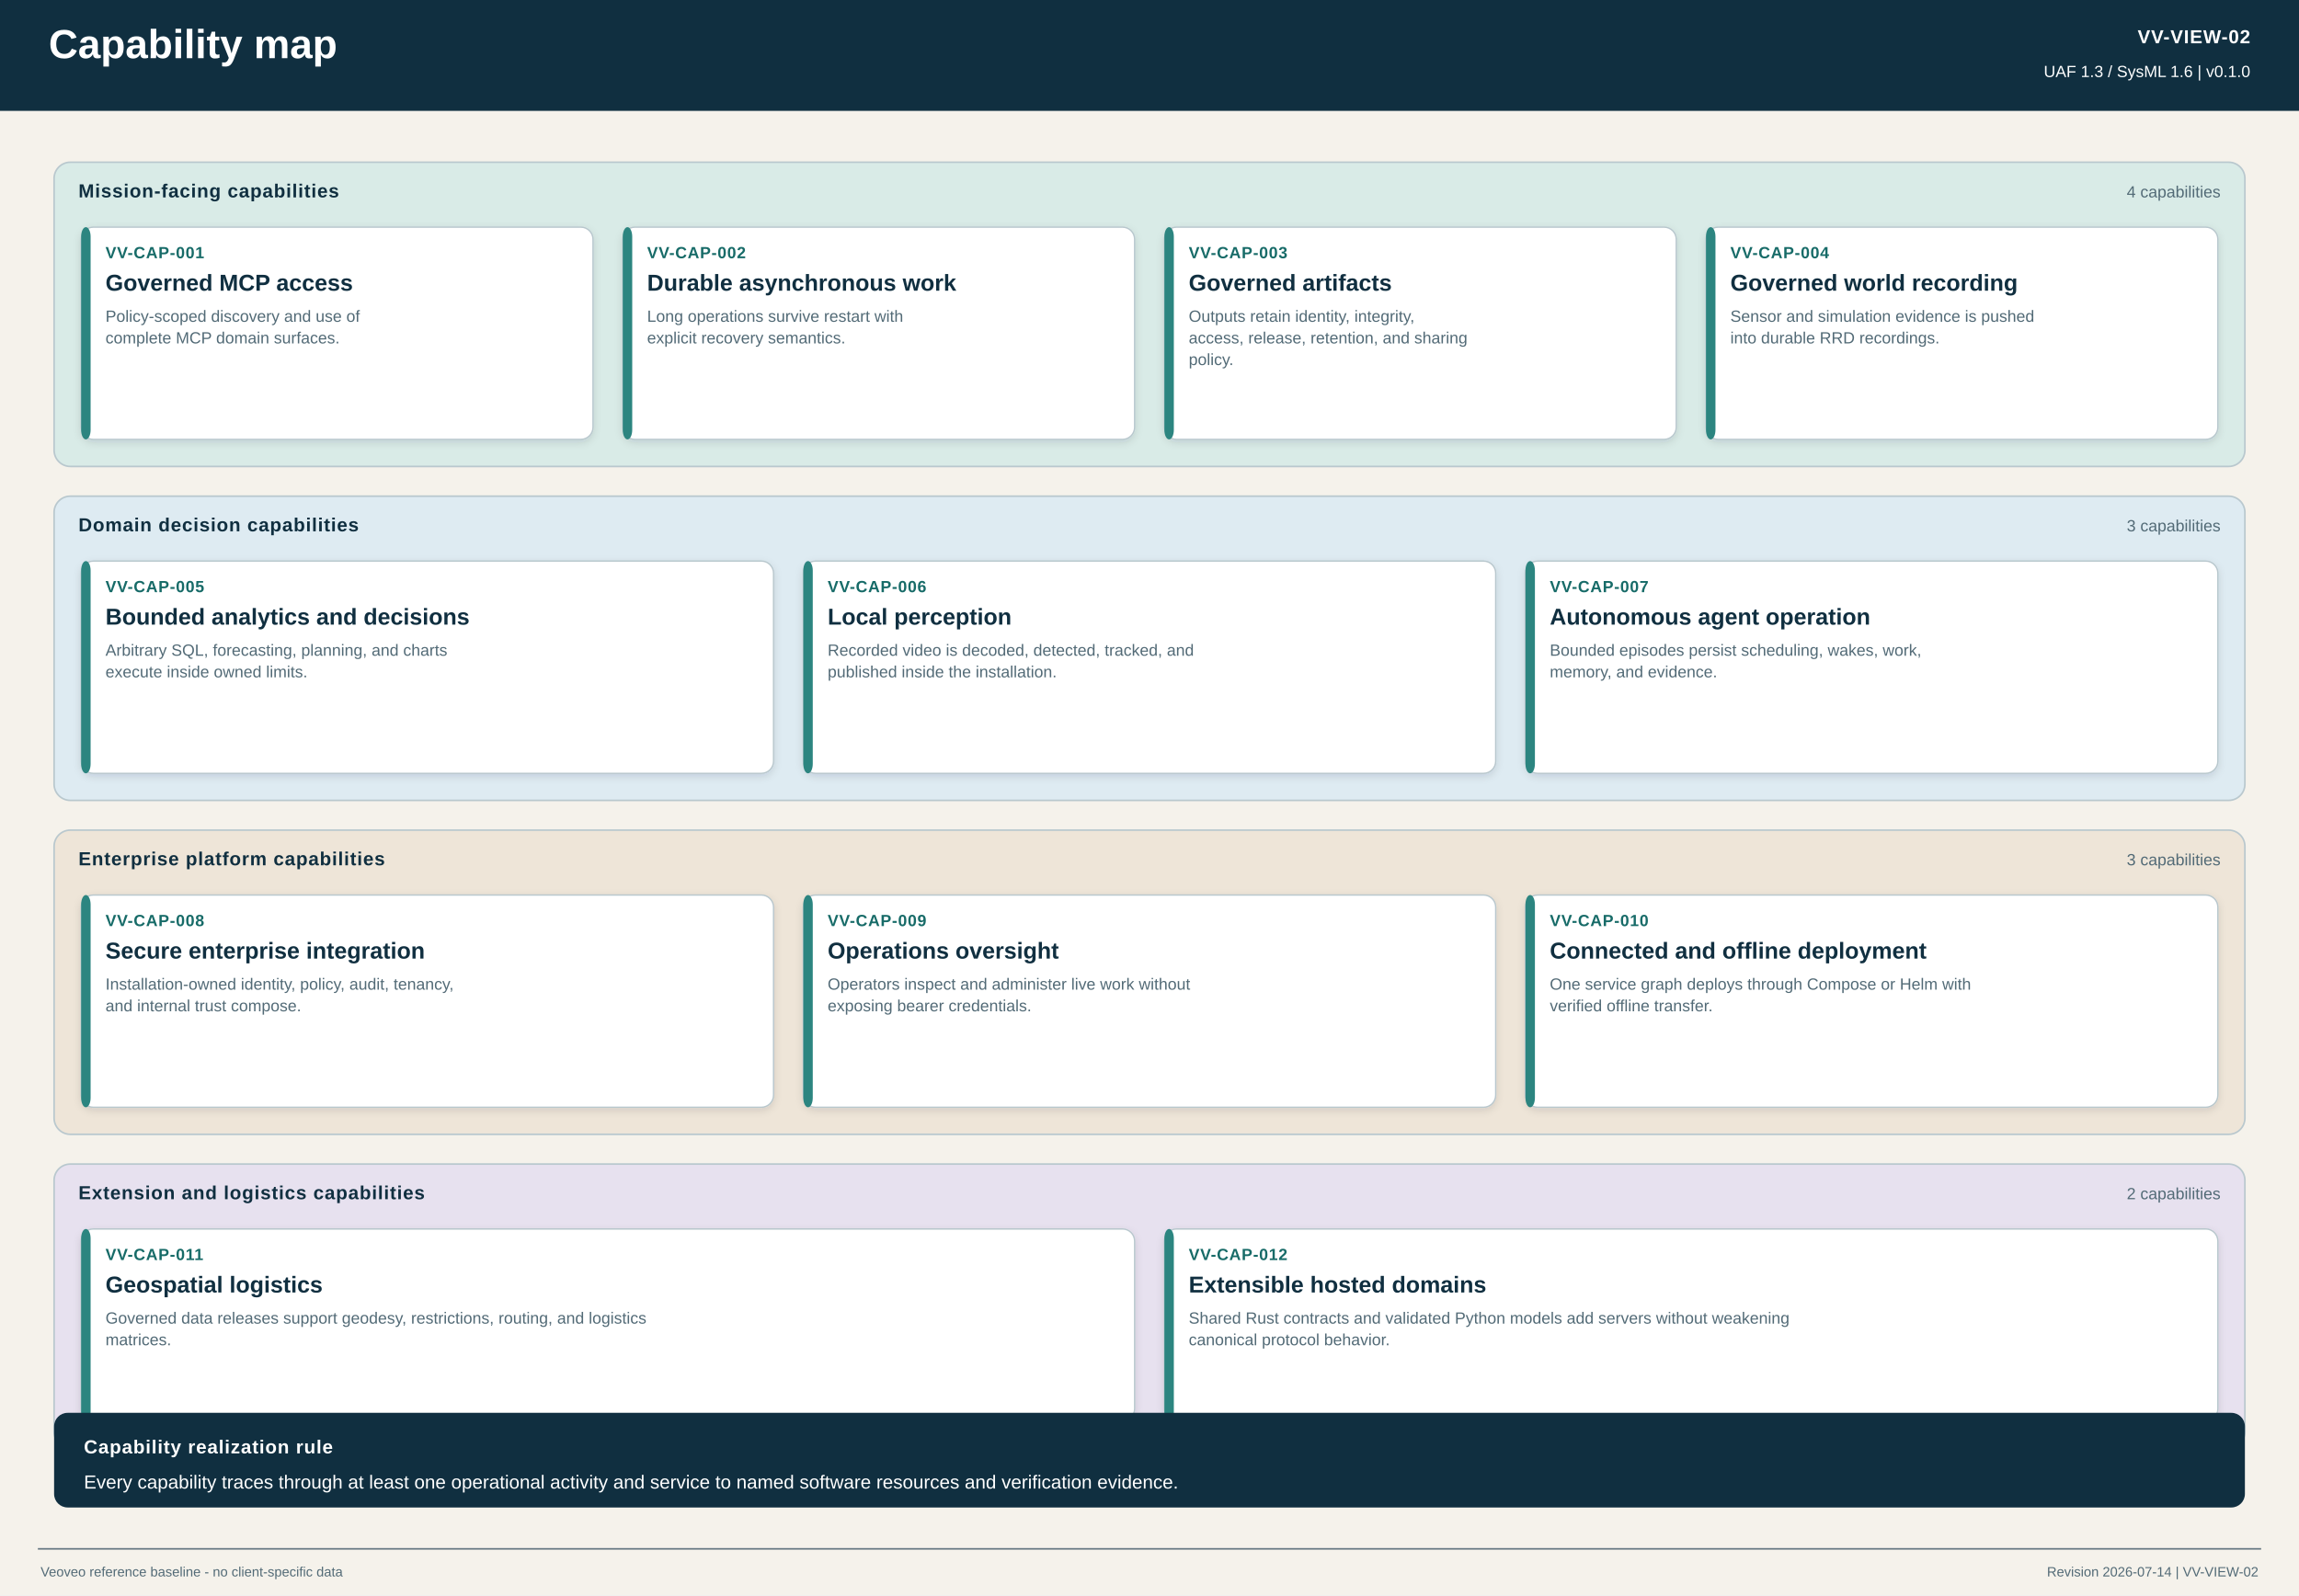
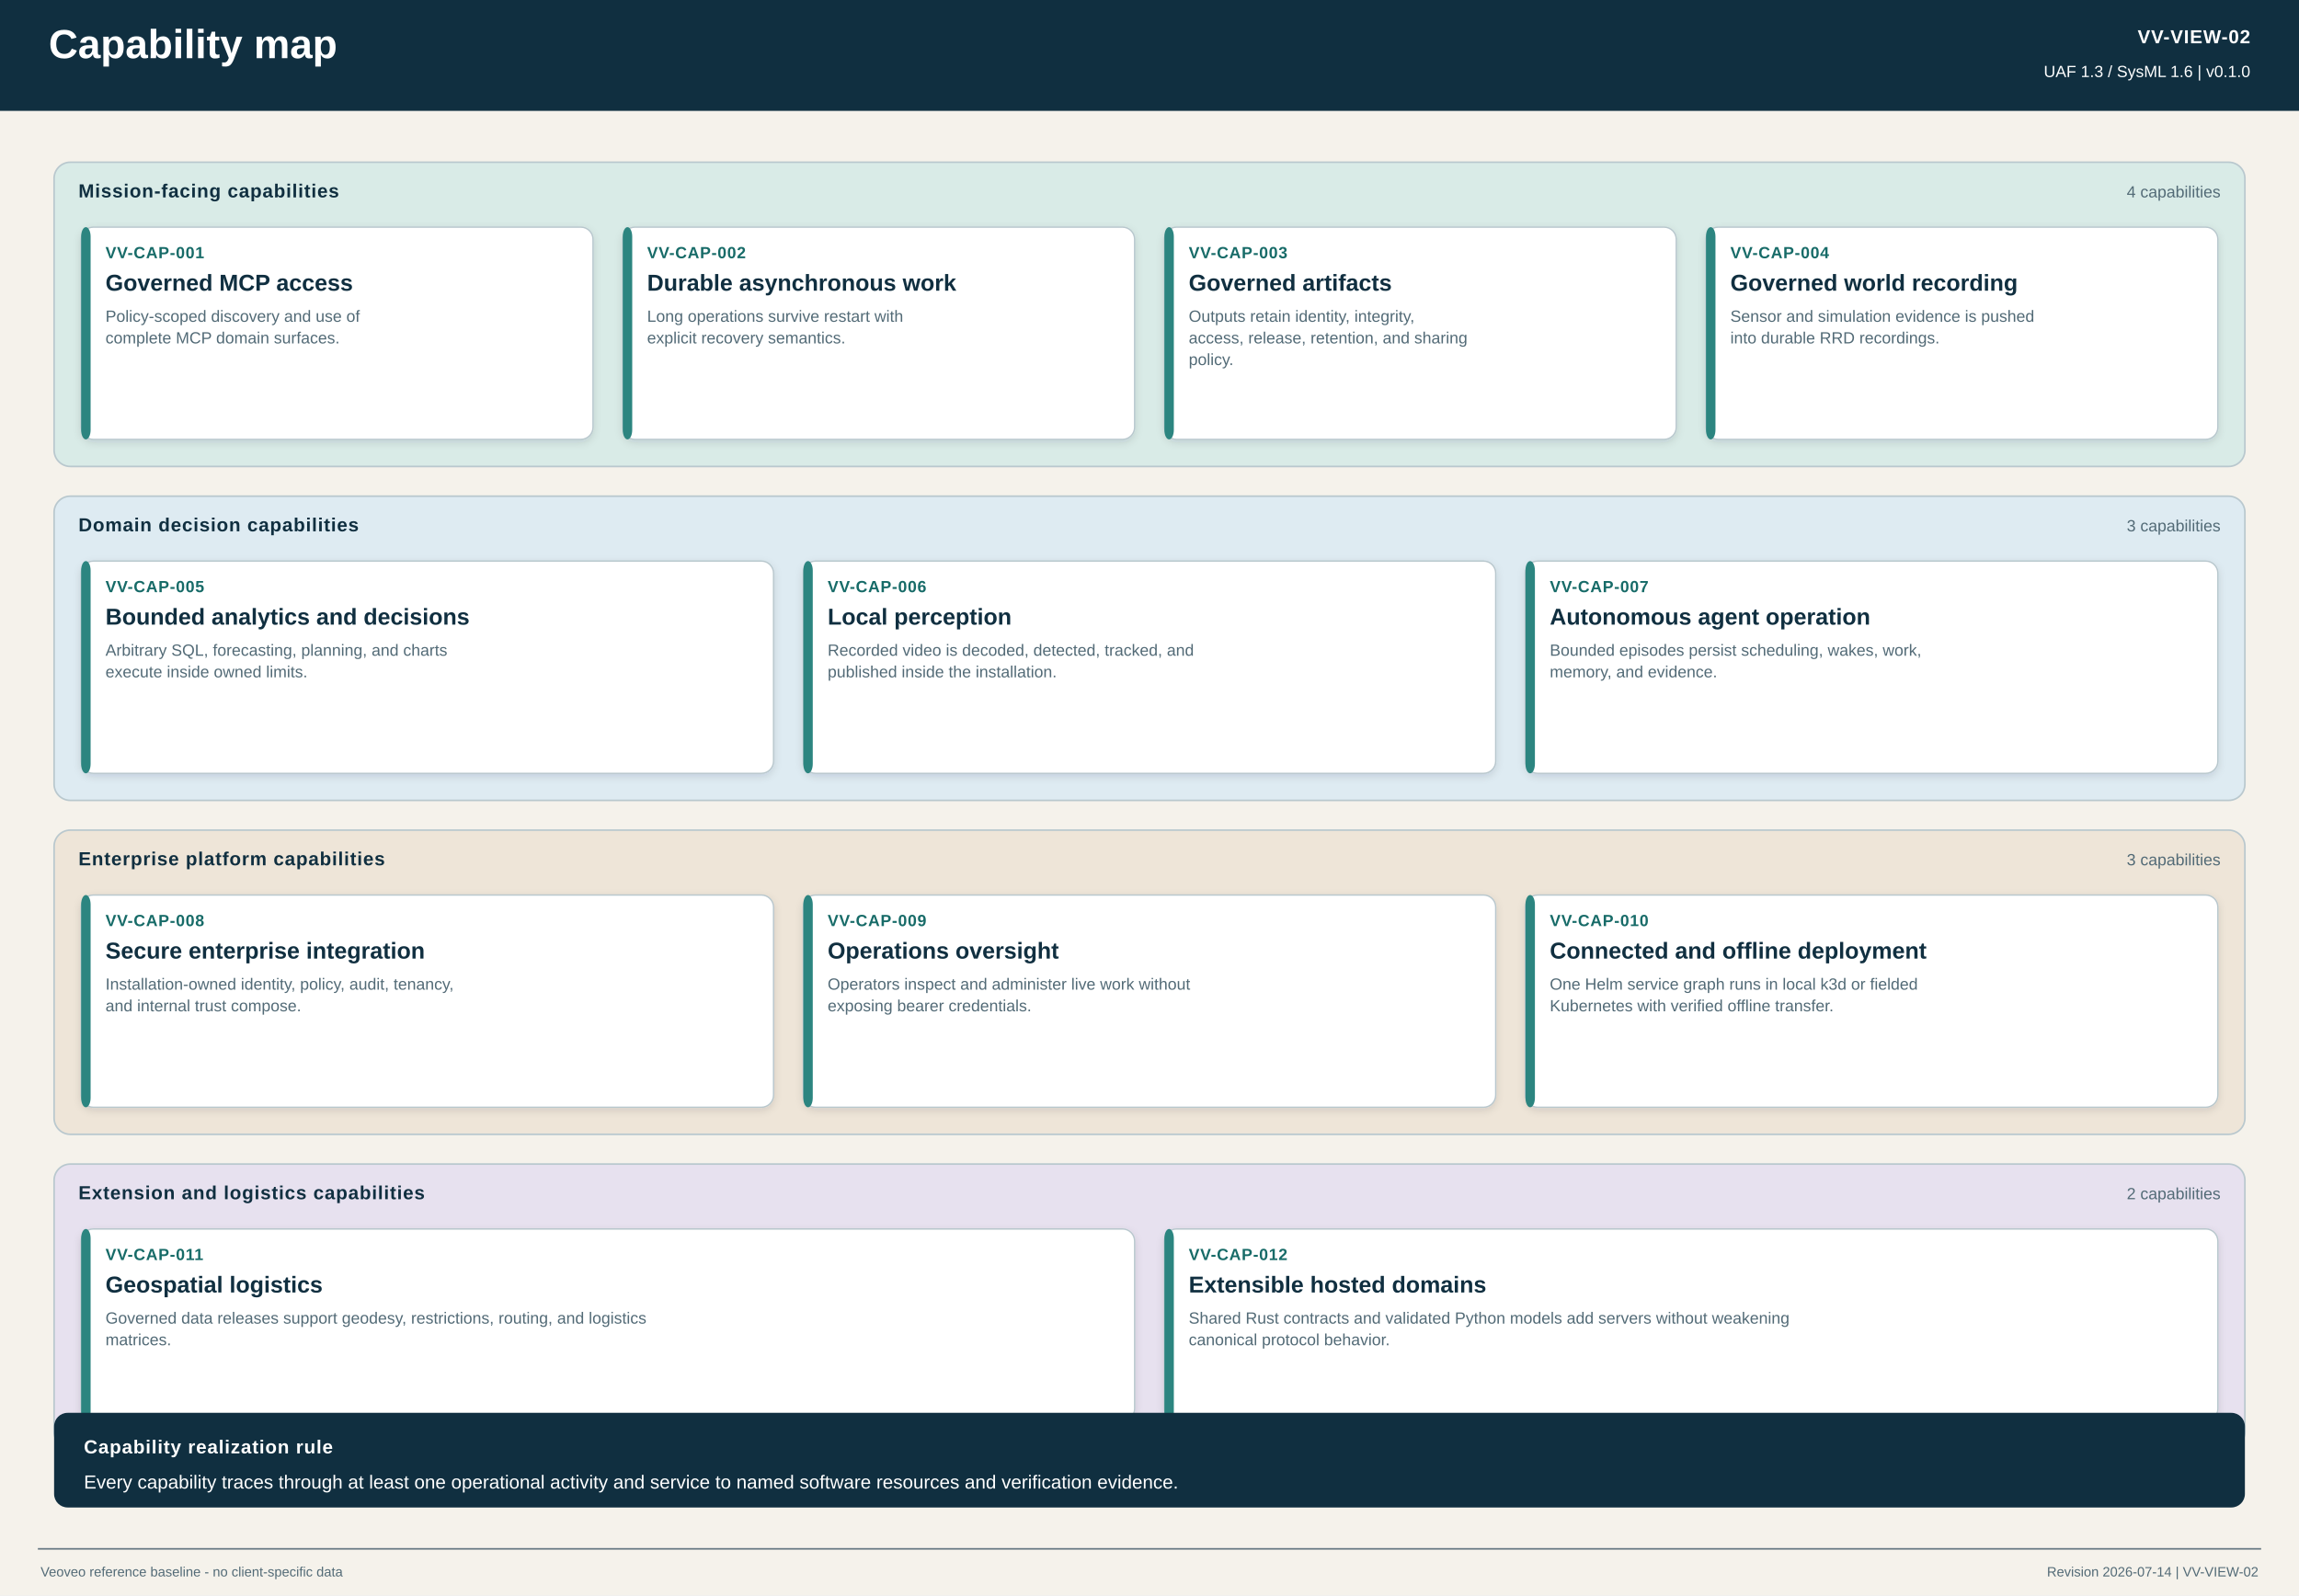
<svg xmlns="http://www.w3.org/2000/svg" viewBox="0 0 1700 1180" width="1700" height="1180" role="img" aria-labelledby="title desc">
  <defs>
    <marker id="arrow" viewBox="0 0 10 10" refX="9" refY="5" markerWidth="7" markerHeight="7" orient="auto-start-reverse">
      <path d="M 0 0 L 10 5 L 0 10 z" fill="#21465b" />
    </marker>
    <marker id="arrow-muted" viewBox="0 0 10 10" refX="9" refY="5" markerWidth="7" markerHeight="7" orient="auto-start-reverse">
      <path d="M 0 0 L 10 5 L 0 10 z" fill="#687983" />
    </marker>
    <filter id="shadow" x="-10%" y="-10%" width="120%" height="130%">
      <feDropShadow dx="0" dy="2" stdDeviation="3" flood-color="#0b2534" flood-opacity="0.12" />
    </filter>
  </defs>
  <style>
.title{font:700 30px Arial,Helvetica,sans-serif;fill:#102f40}.subtitle{font:400 15px Arial,Helvetica,sans-serif;fill:#4d626d}.label{font:700 14px Arial,Helvetica,sans-serif;fill:#102f40;letter-spacing:.04em}.node-title{font:700 17px Arial,Helvetica,sans-serif;fill:#102f40}.node-id{font:700 12px Arial,Helvetica,sans-serif;fill:#176b68;letter-spacing:.04em}.body{font:400 14px Arial,Helvetica,sans-serif;fill:#2d4653}.small{font:400 12px Arial,Helvetica,sans-serif;fill:#526a76}.tiny{font:400 10px Arial,Helvetica,sans-serif;fill:#526a76}.inverse{fill:#ffffff}.edge{stroke:#21465b;stroke-width:2.2;fill:none;marker-end:url(#arrow)}.edge-muted{stroke:#687983;stroke-width:1.6;fill:none;marker-end:url(#arrow-muted)}.edge-dash{stroke:#687983;stroke-width:1.5;stroke-dasharray:7 6;fill:none;marker-end:url(#arrow-muted)}
</style>
  <rect x="0" y="0" width="1700" height="1180" rx="0" fill="#f5f2eb" stroke="none" stroke-width="1" opacity="1" />
  <rect x="0" y="0" width="1700" height="82" rx="0" fill="#102f40" stroke="none" stroke-width="1" opacity="1" />
  <text x="36" y="43" class="title inverse" text-anchor="start">Capability map</text>
  <text x="1664" y="32" class="label inverse" text-anchor="end">VV-VIEW-02</text>
  <text x="1664" y="57" class="small inverse" text-anchor="end">UAF 1.3 / SysML 1.6 | v0.1.0</text>
  <rect x="40" y="120" width="1620" height="225" rx="12" fill="#d9ebe7" stroke="#b9c8ce" stroke-width="1.2" opacity="1" />
  <text x="58" y="146" class="label" text-anchor="start">Mission-facing capabilities</text>
  <text x="1642" y="146" class="small" text-anchor="end">4 capabilities</text>
  <rect x="60.0" y="168" width="378.5" height="157" rx="9" fill="#ffffff" stroke="#b8c7cd" stroke-width="1" opacity="1" filter="url(#shadow)" />
  <rect x="60.0" y="168" width="7" height="157" rx="7" fill="#2c8580" stroke="none" stroke-width="1" opacity="1" />
  <text x="78.0" y="191" class="node-id" text-anchor="start">VV-CAP-001</text>
  <text x="78.0" y="215" class="node-title" text-anchor="start">
    <tspan x="78.0" dy="0">Governed MCP access</tspan>
  </text>
  <text x="78.0" y="238" class="small" text-anchor="start">
    <tspan x="78.0" dy="0">Policy-scoped discovery and use of</tspan>
    <tspan x="78.0" dy="16">complete MCP domain surfaces.</tspan>
  </text>
  <rect x="460.5" y="168" width="378.5" height="157" rx="9" fill="#ffffff" stroke="#b8c7cd" stroke-width="1" opacity="1" filter="url(#shadow)" />
  <rect x="460.5" y="168" width="7" height="157" rx="7" fill="#2c8580" stroke="none" stroke-width="1" opacity="1" />
  <text x="478.5" y="191" class="node-id" text-anchor="start">VV-CAP-002</text>
  <text x="478.5" y="215" class="node-title" text-anchor="start">
    <tspan x="478.5" dy="0">Durable asynchronous work</tspan>
  </text>
  <text x="478.5" y="238" class="small" text-anchor="start">
    <tspan x="478.5" dy="0">Long operations survive restart with</tspan>
    <tspan x="478.5" dy="16">explicit recovery semantics.</tspan>
  </text>
  <rect x="861.0" y="168" width="378.5" height="157" rx="9" fill="#ffffff" stroke="#b8c7cd" stroke-width="1" opacity="1" filter="url(#shadow)" />
  <rect x="861.0" y="168" width="7" height="157" rx="7" fill="#2c8580" stroke="none" stroke-width="1" opacity="1" />
  <text x="879.0" y="191" class="node-id" text-anchor="start">VV-CAP-003</text>
  <text x="879.0" y="215" class="node-title" text-anchor="start">
    <tspan x="879.0" dy="0">Governed artifacts</tspan>
  </text>
  <text x="879.0" y="238" class="small" text-anchor="start">
    <tspan x="879.0" dy="0">Outputs retain identity, integrity,</tspan>
    <tspan x="879.0" dy="16">access, release, retention, and sharing</tspan>
    <tspan x="879.0" dy="16">policy.</tspan>
  </text>
  <rect x="1261.5" y="168" width="378.5" height="157" rx="9" fill="#ffffff" stroke="#b8c7cd" stroke-width="1" opacity="1" filter="url(#shadow)" />
  <rect x="1261.5" y="168" width="7" height="157" rx="7" fill="#2c8580" stroke="none" stroke-width="1" opacity="1" />
  <text x="1279.5" y="191" class="node-id" text-anchor="start">VV-CAP-004</text>
  <text x="1279.5" y="215" class="node-title" text-anchor="start">
    <tspan x="1279.5" dy="0">Governed world recording</tspan>
  </text>
  <text x="1279.5" y="238" class="small" text-anchor="start">
    <tspan x="1279.5" dy="0">Sensor and simulation evidence is pushed</tspan>
    <tspan x="1279.5" dy="16">into durable RRD recordings.</tspan>
  </text>
  <rect x="40" y="367" width="1620" height="225" rx="12" fill="#deebf2" stroke="#b9c8ce" stroke-width="1.2" opacity="1" />
  <text x="58" y="393" class="label" text-anchor="start">Domain decision capabilities</text>
  <text x="1642" y="393" class="small" text-anchor="end">3 capabilities</text>
  <rect x="60.0" y="415" width="512.0" height="157" rx="9" fill="#ffffff" stroke="#b8c7cd" stroke-width="1" opacity="1" filter="url(#shadow)" />
  <rect x="60.0" y="415" width="7" height="157" rx="7" fill="#2c8580" stroke="none" stroke-width="1" opacity="1" />
  <text x="78.0" y="438" class="node-id" text-anchor="start">VV-CAP-005</text>
  <text x="78.0" y="462" class="node-title" text-anchor="start">
    <tspan x="78.0" dy="0">Bounded analytics and decisions</tspan>
  </text>
  <text x="78.0" y="485" class="small" text-anchor="start">
    <tspan x="78.0" dy="0">Arbitrary SQL, forecasting, planning, and charts</tspan>
    <tspan x="78.0" dy="16">execute inside owned limits.</tspan>
  </text>
  <rect x="594.0" y="415" width="512.0" height="157" rx="9" fill="#ffffff" stroke="#b8c7cd" stroke-width="1" opacity="1" filter="url(#shadow)" />
  <rect x="594.0" y="415" width="7" height="157" rx="7" fill="#2c8580" stroke="none" stroke-width="1" opacity="1" />
  <text x="612.0" y="438" class="node-id" text-anchor="start">VV-CAP-006</text>
  <text x="612.0" y="462" class="node-title" text-anchor="start">
    <tspan x="612.0" dy="0">Local perception</tspan>
  </text>
  <text x="612.0" y="485" class="small" text-anchor="start">
    <tspan x="612.0" dy="0">Recorded video is decoded, detected, tracked, and</tspan>
    <tspan x="612.0" dy="16">published inside the installation.</tspan>
  </text>
  <rect x="1128.0" y="415" width="512.0" height="157" rx="9" fill="#ffffff" stroke="#b8c7cd" stroke-width="1" opacity="1" filter="url(#shadow)" />
  <rect x="1128.0" y="415" width="7" height="157" rx="7" fill="#2c8580" stroke="none" stroke-width="1" opacity="1" />
  <text x="1146.0" y="438" class="node-id" text-anchor="start">VV-CAP-007</text>
  <text x="1146.0" y="462" class="node-title" text-anchor="start">
    <tspan x="1146.0" dy="0">Autonomous agent operation</tspan>
  </text>
  <text x="1146.0" y="485" class="small" text-anchor="start">
    <tspan x="1146.0" dy="0">Bounded episodes persist scheduling, wakes, work,</tspan>
    <tspan x="1146.0" dy="16">memory, and evidence.</tspan>
  </text>
  <rect x="40" y="614" width="1620" height="225" rx="12" fill="#eee5d8" stroke="#b9c8ce" stroke-width="1.2" opacity="1" />
  <text x="58" y="640" class="label" text-anchor="start">Enterprise platform capabilities</text>
  <text x="1642" y="640" class="small" text-anchor="end">3 capabilities</text>
  <rect x="60.0" y="662" width="512.0" height="157" rx="9" fill="#ffffff" stroke="#b8c7cd" stroke-width="1" opacity="1" filter="url(#shadow)" />
  <rect x="60.0" y="662" width="7" height="157" rx="7" fill="#2c8580" stroke="none" stroke-width="1" opacity="1" />
  <text x="78.0" y="685" class="node-id" text-anchor="start">VV-CAP-008</text>
  <text x="78.0" y="709" class="node-title" text-anchor="start">
    <tspan x="78.0" dy="0">Secure enterprise integration</tspan>
  </text>
  <text x="78.0" y="732" class="small" text-anchor="start">
    <tspan x="78.0" dy="0">Installation-owned identity, policy, audit, tenancy,</tspan>
    <tspan x="78.0" dy="16">and internal trust compose.</tspan>
  </text>
  <rect x="594.0" y="662" width="512.0" height="157" rx="9" fill="#ffffff" stroke="#b8c7cd" stroke-width="1" opacity="1" filter="url(#shadow)" />
  <rect x="594.0" y="662" width="7" height="157" rx="7" fill="#2c8580" stroke="none" stroke-width="1" opacity="1" />
  <text x="612.0" y="685" class="node-id" text-anchor="start">VV-CAP-009</text>
  <text x="612.0" y="709" class="node-title" text-anchor="start">
    <tspan x="612.0" dy="0">Operations oversight</tspan>
  </text>
  <text x="612.0" y="732" class="small" text-anchor="start">
    <tspan x="612.0" dy="0">Operators inspect and administer live work without</tspan>
    <tspan x="612.0" dy="16">exposing bearer credentials.</tspan>
  </text>
  <rect x="1128.0" y="662" width="512.0" height="157" rx="9" fill="#ffffff" stroke="#b8c7cd" stroke-width="1" opacity="1" filter="url(#shadow)" />
  <rect x="1128.0" y="662" width="7" height="157" rx="7" fill="#2c8580" stroke="none" stroke-width="1" opacity="1" />
  <text x="1146.0" y="685" class="node-id" text-anchor="start">VV-CAP-010</text>
  <text x="1146.0" y="709" class="node-title" text-anchor="start">
    <tspan x="1146.0" dy="0">Connected and offline deployment</tspan>
  </text>
  <text x="1146.0" y="732" class="small" text-anchor="start">
-     <tspan x="1146.0" dy="0">One service graph deploys through Compose or Helm with</tspan>
-     <tspan x="1146.0" dy="16">verified offline transfer.</tspan>
+     <tspan x="1146.0" dy="0">One Helm service graph runs in local k3d or fielded</tspan>
+     <tspan x="1146.0" dy="16">Kubernetes with verified offline transfer.</tspan>
  </text>
  <rect x="40" y="861" width="1620" height="210" rx="12" fill="#e7e1ef" stroke="#b9c8ce" stroke-width="1.2" opacity="1" />
  <text x="58" y="887" class="label" text-anchor="start">Extension and logistics capabilities</text>
  <text x="1642" y="887" class="small" text-anchor="end">2 capabilities</text>
  <rect x="60.0" y="909" width="779.0" height="142" rx="9" fill="#ffffff" stroke="#b8c7cd" stroke-width="1" opacity="1" filter="url(#shadow)" />
  <rect x="60.0" y="909" width="7" height="142" rx="7" fill="#2c8580" stroke="none" stroke-width="1" opacity="1" />
  <text x="78.0" y="932" class="node-id" text-anchor="start">VV-CAP-011</text>
  <text x="78.0" y="956" class="node-title" text-anchor="start">
    <tspan x="78.0" dy="0">Geospatial logistics</tspan>
  </text>
  <text x="78.0" y="979" class="small" text-anchor="start">
    <tspan x="78.0" dy="0">Governed data releases support geodesy, restrictions, routing, and logistics</tspan>
    <tspan x="78.0" dy="16">matrices.</tspan>
  </text>
  <rect x="861.0" y="909" width="779.0" height="142" rx="9" fill="#ffffff" stroke="#b8c7cd" stroke-width="1" opacity="1" filter="url(#shadow)" />
  <rect x="861.0" y="909" width="7" height="142" rx="7" fill="#2c8580" stroke="none" stroke-width="1" opacity="1" />
  <text x="879.0" y="932" class="node-id" text-anchor="start">VV-CAP-012</text>
  <text x="879.0" y="956" class="node-title" text-anchor="start">
    <tspan x="879.0" dy="0">Extensible hosted domains</tspan>
  </text>
  <text x="879.0" y="979" class="small" text-anchor="start">
    <tspan x="879.0" dy="0">Shared Rust contracts and validated Python models add servers without weakening</tspan>
    <tspan x="879.0" dy="16">canonical protocol behavior.</tspan>
  </text>
  <rect x="40" y="1045" width="1620" height="70" rx="10" fill="#102f40" stroke="none" stroke-width="1" opacity="1" />
  <text x="62" y="1075" class="label inverse" text-anchor="start">Capability realization rule</text>
  <text x="62" y="1101" class="body inverse" text-anchor="start">Every capability traces through at least one operational activity and service to named software resources and verification evidence.</text>
  <rect x="28" y="1145" width="1644" height="1.2" rx="0" fill="#687983" stroke="none" stroke-width="1" opacity="1" />
  <text x="30" y="1166" class="tiny" text-anchor="start">Veoveo reference baseline - no client-specific data</text>
  <text x="1670" y="1166" class="tiny" text-anchor="end">Revision 2026-07-14 | VV-VIEW-02</text>
</svg>
